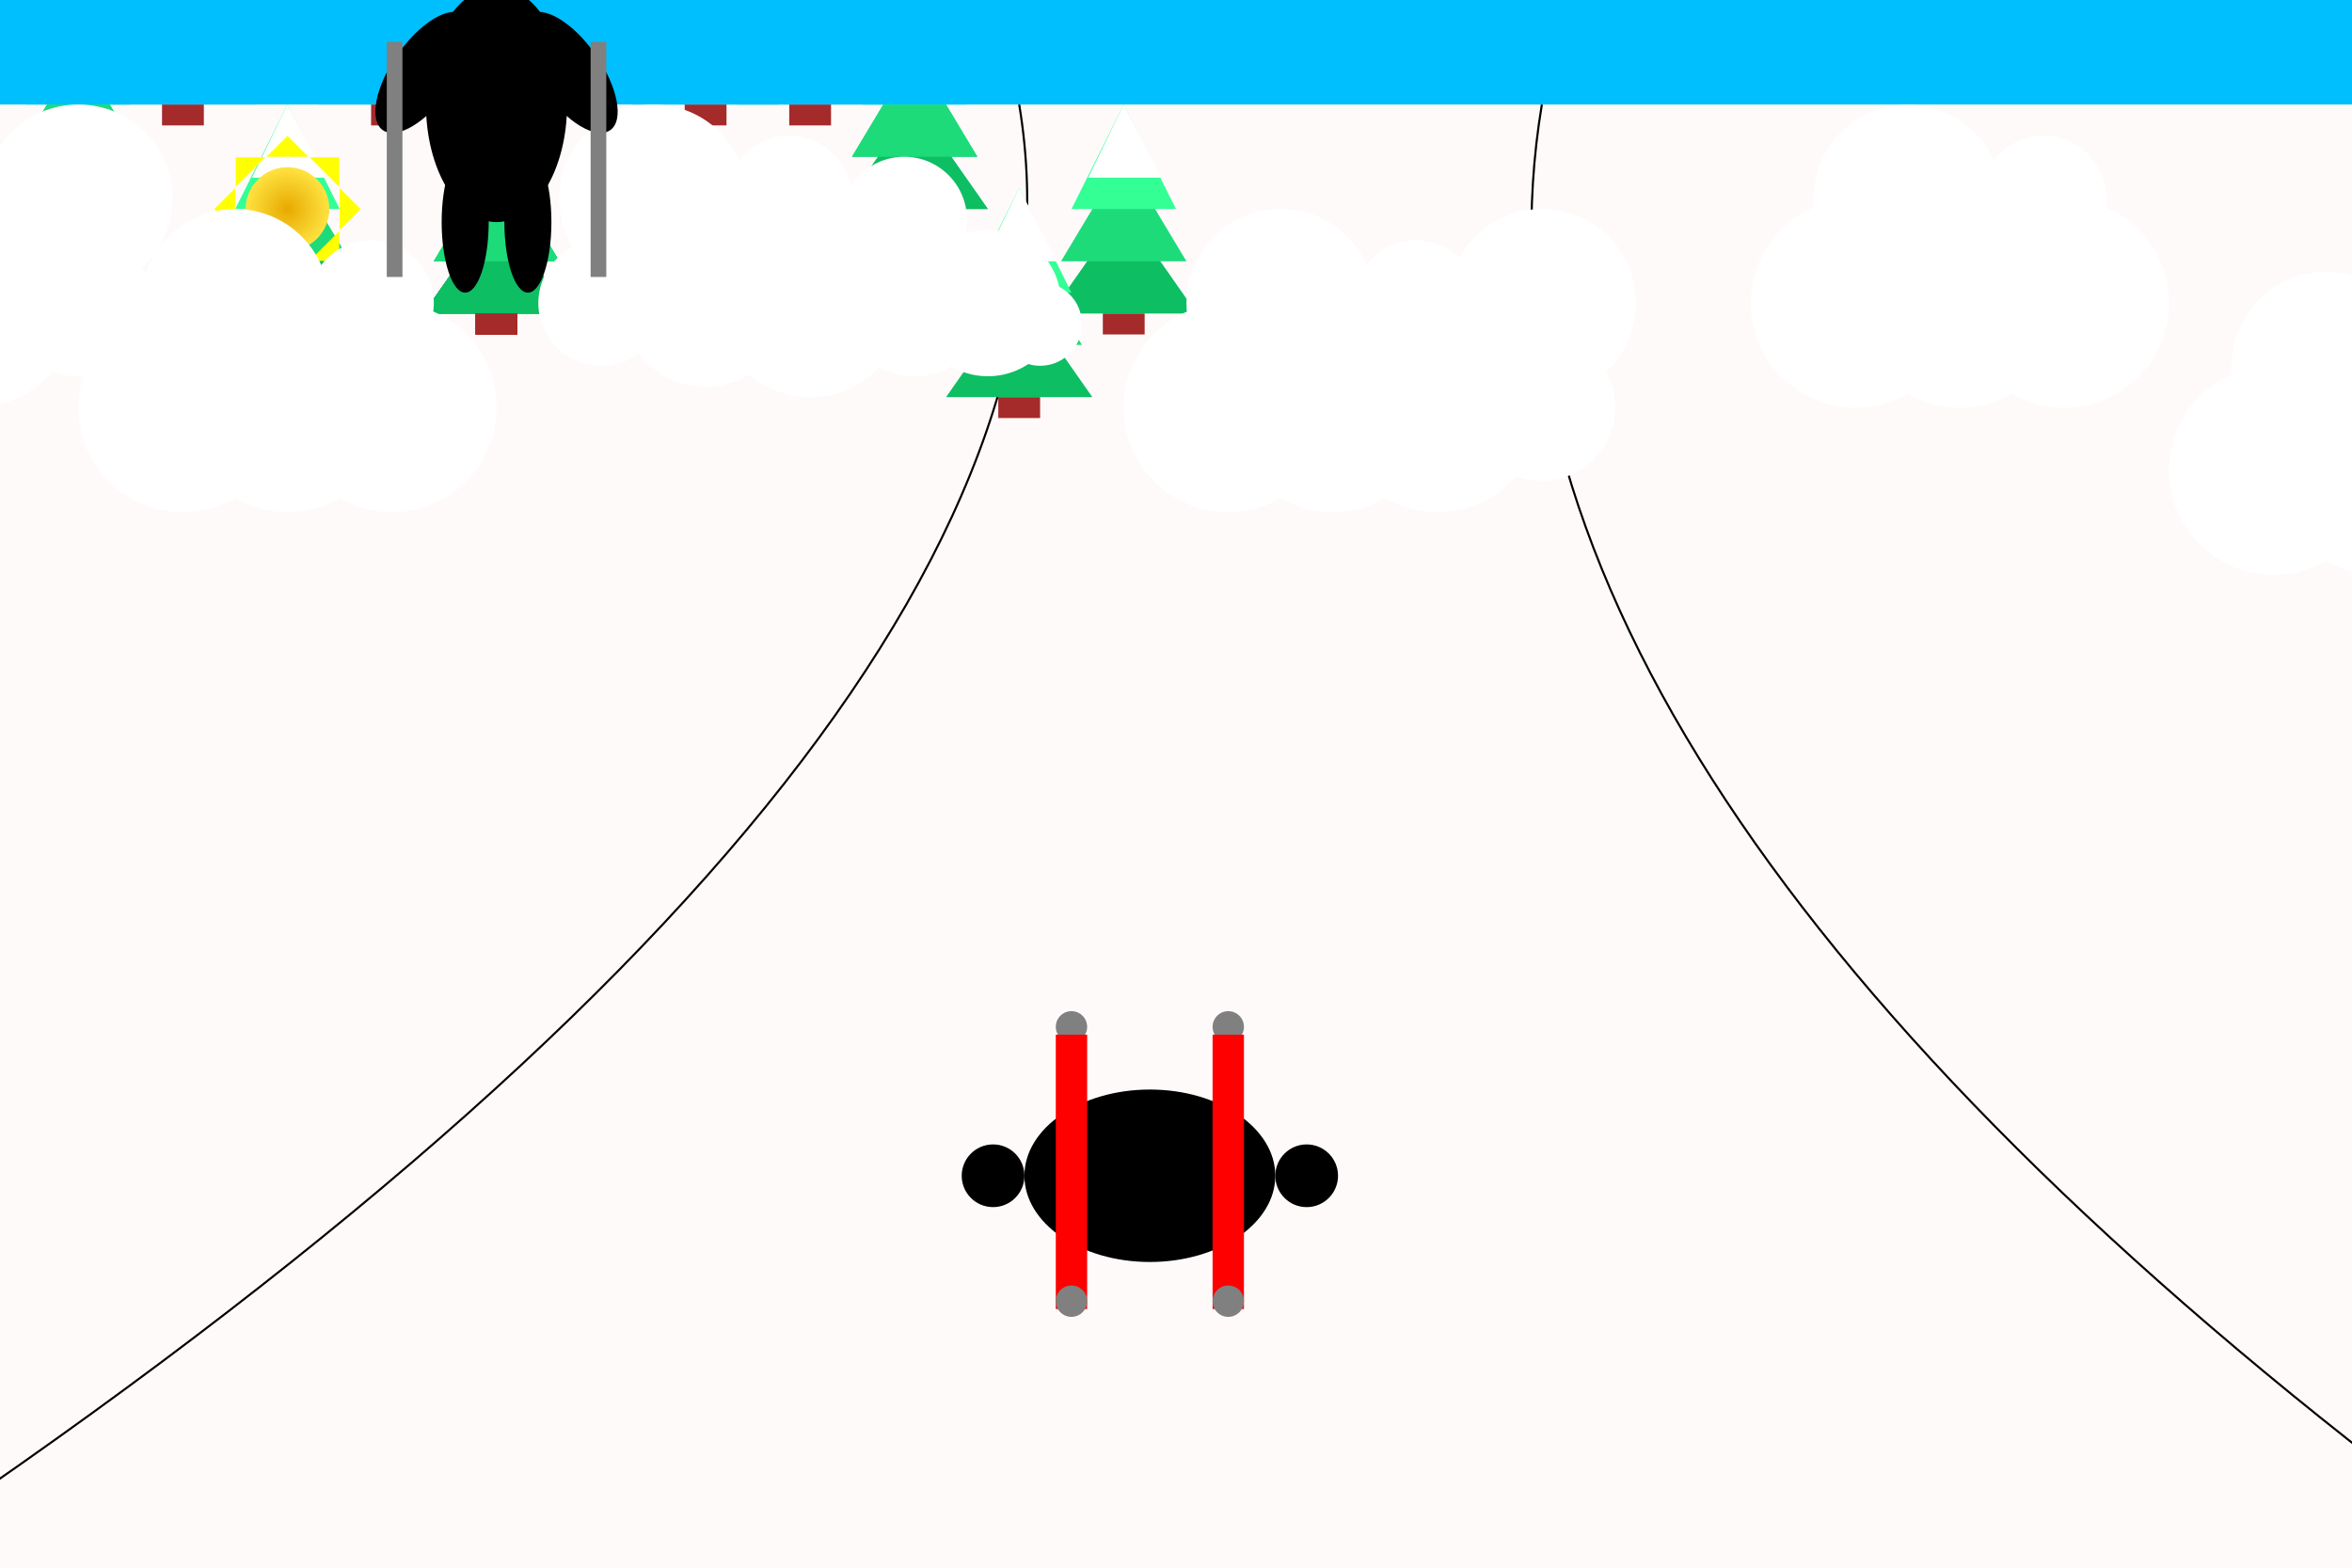
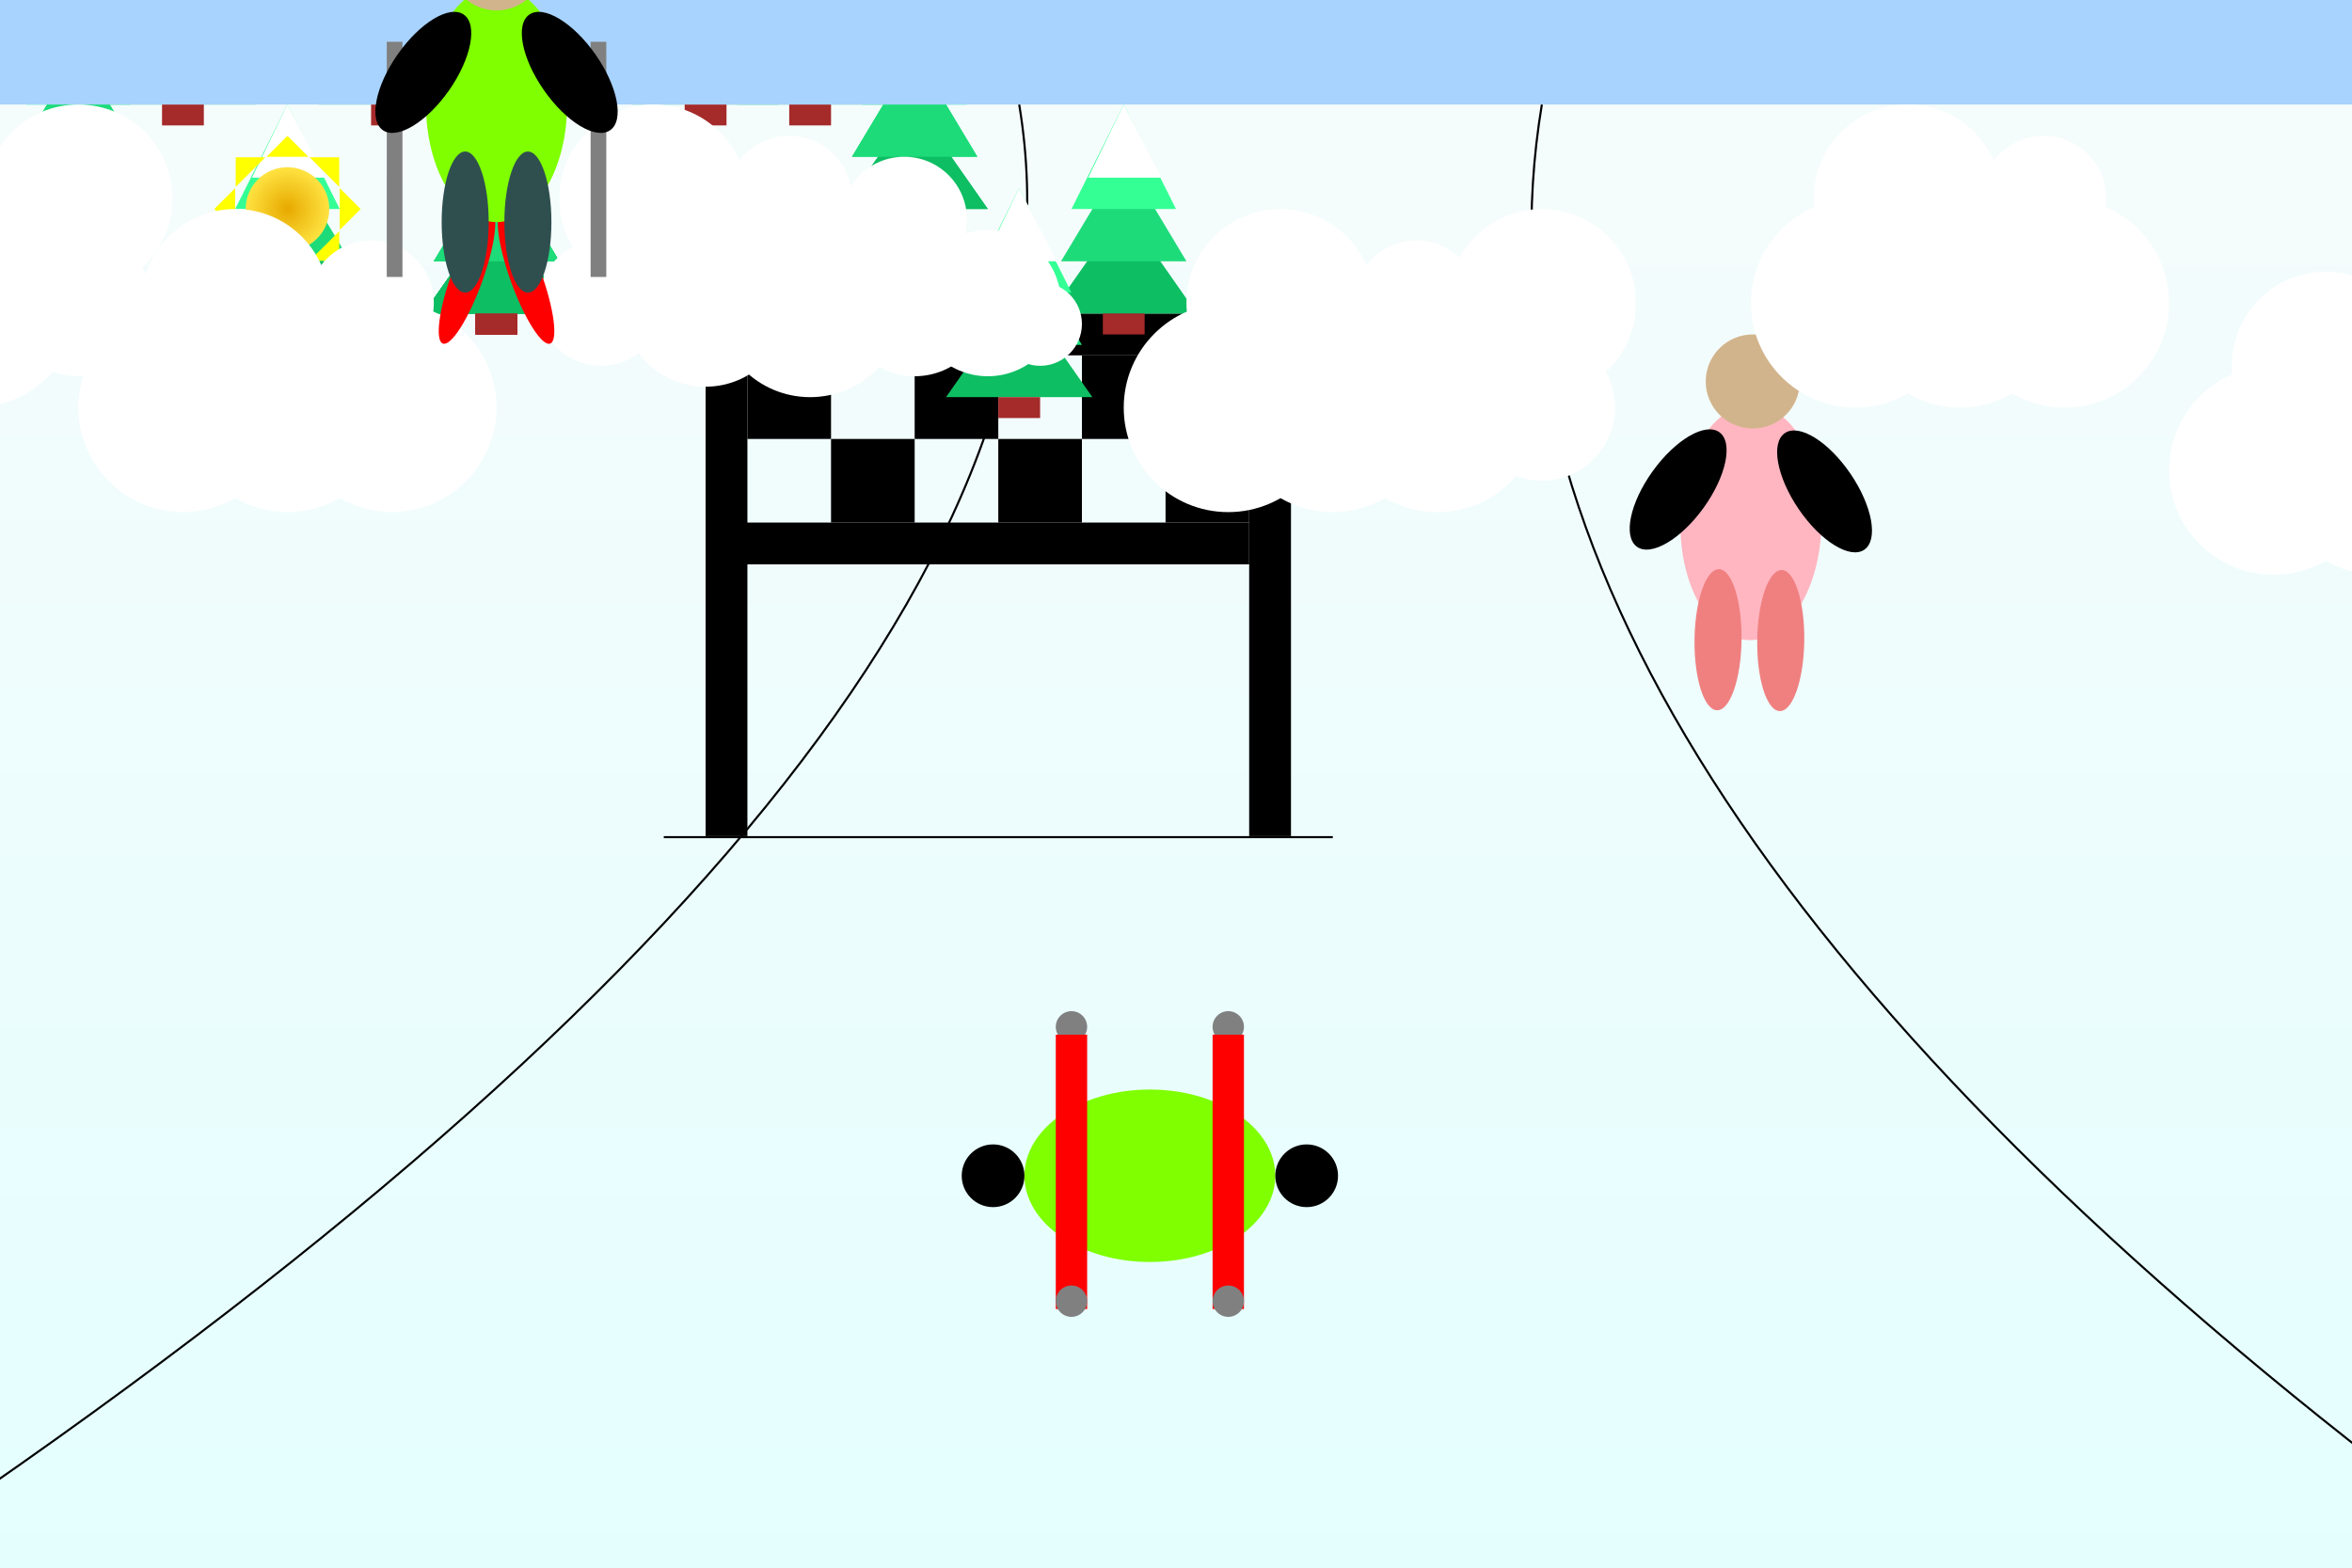
<svg xmlns="http://www.w3.org/2000/svg" xmlns:xlink="http://www.w3.org/1999/xlink" width="750" height="500" viewBox="-50 -50 750 750">
  <path class="thin" style="stroke-opacity:0.2" d="M0,0 h750v10h-750v10h750v10h-750v10 h750v10h-750v10h750v10h-750v10 h750v10h-750v10h750v10h-750v10 h750v10h-750v10h750v10h-750v10 h750v10h-750v10h750v10h-750v10 h750v10h-750v10h750v10h-750v10 h750v10h-750v10h750v10h-750v10 h750v10h-750v10h750v10h-750v10 h750v10h-750v10h750v10h-750v10 h750v10h-750v10h750v10h-750v10 h750v10h-750v10h750v10h-750v10 h750v10h-750v10h750v10h-750v10 h750v10h-750v10 h750v-500h-750v500 h10v-500h10v500h10v-500h10v500 h10v-500h10v500h10v-500h10v500 h10v-500h10v500h10v-500h10v500 h10v-500h10v500h10v-500h10v500 h10v-500h10v500h10v-500h10v500 h10v-500h10v500h10v-500h10v500 h10v-500h10v500h10v-500h10v500 h10v-500h10v500h10v-500h10v500 h10v-500h10v500h10v-500h10v500 h10v-500h10v500h10v-500h10v500 h10v-500h10v500h10v-500h10v500 h10v-500h10v500h10v-500h10v500 h10v-500h10v500h10v-500h10v500 h10v-500h10v500h10v-500h10v500 h10v-500h10v500h10v-500h10v500 h10v-500h10v500h10v-500h10v500 h10v-500h10v500h10v-500h10v500 h10v-500h10v500h10v-500h10v500 h10v-500h10v500" />
  <path class="outline" style="stroke-opacity:0.2" d="M0,0 h750v50h-750v50h750v50h-750v50 h750v50h-750v50h750v50h-750v50 h750v50h-750v50 h750v-500h-750v500 h50v-500h50v500h50v-500h50v500 h50v-500h50v500h50v-500h50v500 h50v-500h50v500h50v-500h50v500 h50v-500h50v500h50 " />
  <text x="0" style="text-anchor:middle;font-size:10px">
    <tspan x="50" y="10">50</tspan>
    <tspan x="100" y="10">100</tspan>
    <tspan x="150" y="10">150</tspan>
    <tspan x="200" y="10">200</tspan>
    <tspan x="250" y="10">250</tspan>
    <tspan x="300" y="10">300</tspan>
    <tspan x="350" y="10">350</tspan>
    <tspan x="400" y="10">400</tspan>
    <tspan x="450" y="10">450</tspan>
    <tspan x="500" y="10">500</tspan>
    <tspan x="550" y="10">550</tspan>
    <tspan x="600" y="10">600</tspan>
    <tspan x="650" y="10">650</tspan>
    <tspan x="700" y="10">700</tspan>
  </text>
  <text style="text-anchor:start;font-size:10px">
    <tspan x="730" y="53">50</tspan>
    <tspan x="730" y="103">100</tspan>
    <tspan x="730" y="153">150</tspan>
    <tspan x="730" y="203">200</tspan>
    <tspan x="730" y="253">250</tspan>
    <tspan x="730" y="303">300</tspan>
    <tspan x="730" y="353">350</tspan>
    <tspan x="730" y="403">400</tspan>
    <tspan x="730" y="453">450</tspan>
  </text>
  <defs>
+     <g id="finish" transform="translate(100,100)">
+       <rect width="260" height="20" />
+       <rect width="20" height="250" />
+       <rect x="260" y="0" width="20" height="250" />
+       <rect x="0" y="100" width="260" height="20" />
+ 
+         scolarite-informatique.iut2.univ-grenoble-alpes.fr/
+         <rect x="20" y="20" width="40" height="40" />
+       <rect x="100" y="20" width="40" height="40" />
+       <rect x="180" y="20" width="40" height="40" />
+       <rect x="60" y="60" width="40" height="40" />
+       <rect x="140" y="60" width="40" height="40" />
+       <rect x="220" y="60" width="40" height="40" />
+       <rect x="0" y="-20" width="20" height="50" />
+       <rect x="260" y="-20" width="20" height="50" />
+       <rect x="-20" y="250" width="320" height="1" />
+     </g>
+     <linearGradient id="grad_ground" x1="0%" y1="0%" x2="0%" y2="100%">
+       <stop offset="0%" style="stop-color:snow;stop-opacity:1" />
+       <stop offset="85%" style="stop-color:lightcyan;stop-opacity:1" />
+     </linearGradient>
    <g id="background">
-       <rect x="-400" y="-400" width="1500" height="1500" fill="snow" />
-     </g>
+       <rect x="-400" y="-400" width="1500" height="1500" fill="url(#grad_ground)" />
+     </g>
+     <linearGradient id="grad_sky" x1="0%" y1="0%" x2="0%" y2="100%">
+       <stop offset="0%" style="stop-color:royalblue;stop-opacity:1" />
+       <stop offset="50%" style="stop-color:#a8d3fe;stop-opacity:1" />
+     </linearGradient>
    <g id="sky">
-       <rect x="-400" y="-200" width="1500" height="200" fill="deepskyblue">
+       <rect x="-400" y="-200" width="1500" height="200" fill="url(#grad_sky)">
        <animate attributeName="height" from="200" to="2000" begin="2s" dur="8s" fill="freeze" />
-         <animate attributeName="height" from="2000" to="200" begin="12s" dur="8s" fill="freeze" />
+         <animate id="skyEnd" attributeName="height" from="2000" to="200" begin="12s" dur="8s" fill="freeze" />
      </rect>
-     </g>
-     <g id="ground">
-       <rect x="-400" y="-400" width="1500" height="1500" fill="snow" />
    </g>
    <radialGradient id="SunGradient">
      <stop offset="0%" stop-color="#e7a900" />
      <stop offset="100%" stop-color="#ffe341" />
    </radialGradient>
    <g id="flame">
      <polygon points="-10,-25 10,-25 -0,-35" fill="yellow" />
    </g>
    <g id="flames">
      <use xlink:href="#flame" />
      <use xlink:href="#flame" transform="rotate(45)" />
      <use xlink:href="#flame" transform="rotate(90)" />
      <use xlink:href="#flame" transform="rotate(135)" />
      <use xlink:href="#flame" transform="rotate(180)" />
      <use xlink:href="#flame" transform="rotate(225)" />
      <use xlink:href="#flame" transform="rotate(270)" />
      <use xlink:href="#flame" transform="rotate(315)" />
    </g>
    <g id="sun">
      <circle cx="0" cy="0" r="20" fill="url(#SunGradient)" />
      <use xlink:href="#flames" />
    </g>
    <g id="tree" transform="translate(-100,-50)">
      <polygon points="100,100 65,150 135,150" fill="#0DBE63" />
      <polygon points="100,75 70,125 130,125" fill="#1EDB7A" />
      <polygon points="100,50 75,100 125,100" fill="#33FF95" />
      <rect x="90" y="150" width="20" height="10" fill="brown" />
    </g>
    <g id="snowyTree">
      <polygon points="100,100 65,150 135,150" fill="#0DBE63" />
      <polygon points="100,75 70,125 130,125" fill="#1EDB7A" />
      <polygon points="100,50 75,100 125,100" fill="#33FF95" />
      <rect x="90" y="150" width="20" height="10" fill="brown" />
      <polygon points="100,50 83,85 118,85" fill="white" />
    </g>
    <g id="cloud3" transform="translate(0,-105)">
      <circle cx="75" cy="150" r="45" fill="white" />
      <circle cx="140" cy="150" r="30" fill="white" />
      <circle cx="50" cy="200" r="30" fill="white" />
      <circle cx="100" cy="200" r="40" fill="white" />
      <circle cx="150" cy="200" r="45" fill="white" />
      <circle cx="195" cy="160" r="30" fill="white" />
      <circle cx="200" cy="200" r="35" fill="white" />
      <circle cx="235" cy="200" r="35" fill="white" />
      <circle cx="260" cy="210" r="20" fill="white" />
    </g>
    <g id="cloud2" transform="translate(0,-105)">
      <circle cx="75" cy="150" r="45" fill="white" />
      <circle cx="140" cy="150" r="30" fill="white" />
      <circle cx="50" cy="200" r="50" fill="white" />
      <circle cx="100" cy="200" r="50" fill="white" />
      <circle cx="150" cy="200" r="50" fill="white" />
      <circle cx="200" cy="150" r="45" fill="white" />
      <circle cx="200" cy="200" r="35" fill="white" />
    </g>
    <g id="cloud" transform="translate(0,-105)">
      <circle cx="75" cy="150" r="45" fill="white" />
      <circle cx="140" cy="150" r="30" fill="white" />
      <circle cx="50" cy="200" r="50" fill="white" />
      <circle cx="100" cy="200" r="50" fill="white" />
      <circle cx="150" cy="200" r="50" fill="white" />
    </g>
    <g id="personWithoutSticks">
-       <ellipse rx="45" ry="75" />
-       <circle cx="0" cy="-90" r="30" />
-       <ellipse cx="-20" cy="75" rx="15" ry="45" />
-       <ellipse cx="20" cy="75" rx="15" ry="45" />
+       <ellipse rx="45" ry="75" fill="chartreuse" />
+       <circle cx="0" cy="-90" r="30" fill="tan" />
+       <ellipse cx="-20" cy="75" rx="15" ry="45" fill="darkslategrey" />
+       <ellipse cx="20" cy="75" rx="15" ry="45" fill="darkslategrey" />
      <ellipse cx="50" cy="-10" rx="20" ry="45" transform="rotate(-145)" />
      <ellipse cx="-50" cy="-10" rx="20" ry="45" transform="rotate(145)" />
    </g>
    <g id="sticks">
      <rect x="60" y="-40" width="10" height="150" fill="grey" />
      <rect x="-70" y="-40" width="10" height="150" fill="grey" />
    </g>
+     <g id="skis">
+       <ellipse cx="20" cy="110" rx="10" ry="45" fill="red" transform="rotate(20)" />
+       <ellipse cx="-20" cy="110" rx="10" ry="45" fill="red" transform="rotate(-20)" />
+     </g>
    <g id="person" transform="scale(0.75)">
+       <use xlink:href="#sticks" />
+       <use xlink:href="#skis" />
      <use xlink:href="#personWithoutSticks" />
-       <use xlink:href="#sticks" />
-     </g>
-     <g id="body" fill="black">
+     </g>
+     <g id="body" fill="chartreuse">
      <ellipse rx="80" ry="55" />
    </g>
    <g id="arms">
      <circle cx="-100" cy="0" r="20" />
      <circle cx="100" cy="0" r="20" />
    </g>
    <g id="personFromBelow">
      <use xlink:href="#body" />
      <use xlink:href="#arms" />
    </g>
    <g id="ski">
      <circle cx="100" cy="55" r="10" fill="grey" />
      <rect width="20" height="175" x="90" y="60" fill="red" />
      <circle cx="100" cy="230" r="10" fill="grey" />
    </g>
    <g id="twoSkis">
      <use x="0" y="0" xlink:href="#ski" />
      <use x="100" y="0" xlink:href="#ski" />
    </g>
    <g id="fallingPerson">
      <use x="150" y="150" xlink:href="#personFromBelow" />
      <use x="0" y="0" xlink:href="#twoSkis" />
    </g>
+     <g id="victim" transform="rotate(0.75) scale(0.75)">
+       <ellipse rx="45" ry="75" fill="lightpink" />
+       <circle cx="0" cy="-90" r="30" fill="tan" />
+       <ellipse cx="-20" cy="75" rx="15" ry="45" fill="lightcoral" />
+       <ellipse cx="20" cy="75" rx="15" ry="45" fill="lightcoral" />
+       <ellipse cx="50" cy="-10" rx="20" ry="45" transform="rotate(-145)" />
+       <ellipse cx="-50" cy="-10" rx="20" ry="45" transform="rotate(145)" />
+     </g>
    <path id="pathPerson" d="M50,550 C50,450 250,350 350,550 S650,350 650,550" fill="none" stroke="black" />
    <g id="rampe">
      <path d="M250,0 Q 300,300 -300,700" fill="none" stroke="black" />
      <path d="M500,0 Q 450,300 900,650" fill="none" stroke="black" />
+       <animate attributeType="CSS" attributeName="opacity" from="1" to="0" begin="skyEnd.begin" dur="1s" fill="freeze" />
    </g>
    <path id="pathTreesLeft" d="M200,0 Q 250,300 -600,500" fill="none" stroke="black" />
    <path id="pathTreesRight" d="M550,0 Q 500,300 1350,500" fill="none" stroke="black" />
    <g id="growingMovingTreesLeft">
      <use xlink:href="#tree" />
      <use xlink:href="#snowyTree" transform="translate(-200,-50)" />
      <use xlink:href="#tree" transform="translate(-100,-150)" />
      <animateMotion fill="none" stroke="black" begin="0s" dur="4s" repeatCount="indefinite">
        <mpath xlink:href="#pathTreesLeft" />
      </animateMotion>
      <animateTransform attributeName="transform" type="scale" from="1 1" to="2 2" begin="0s" dur="4s" repeatCount="indefinite" />
+       <animate attributeType="CSS" attributeName="opacity" from="1" to="0" begin="skyEnd.begin" dur="1s" fill="freeze" />
    </g>
    <g id="growingMovingTreesLeft2">
      <use xlink:href="#tree" />
      <use xlink:href="#tree" transform="translate(-200,-50)" />
      <use xlink:href="#snowyTree" transform="translate(-150,-150)" />
      <animateMotion fill="none" stroke="black" begin="1.5s" dur="4s" repeatCount="indefinite">
        <mpath xlink:href="#pathTreesLeft" />
      </animateMotion>
      <set attributeType="CSS" attributeName="visibility" to="hidden" begin="0s" dur="1.5s" />
      <animateTransform attributeName="transform" type="scale" from="1 1" to="2 2" begin="1.5s" dur="4s" repeatCount="indefinite" />
+       <animate attributeType="CSS" attributeName="opacity" from="1" to="0" begin="skyEnd.begin" dur="1s" fill="freeze" />
    </g>
    <g id="growingMovingTreesLeft3">
      <use xlink:href="#snowyTree" transform="translate(-100,-50)" />
      <use xlink:href="#tree" transform="translate(-200,-50)" />
      <use xlink:href="#tree" transform="translate(-150,-100)" />
      <use xlink:href="#snowyTree" transform="translate(-150,-250)" />
      <animateMotion fill="none" stroke="black" begin="3s" dur="4s" repeatCount="indefinite">
        <mpath xlink:href="#pathTreesLeft" />
      </animateMotion>
      <set attributeType="CSS" attributeName="visibility" to="hidden" begin="0s" dur="3s" />
      <animateTransform attributeName="transform" type="scale" from="1 1" to="2 2" begin="3s" dur="4s" repeatCount="indefinite" />
+       <animate attributeType="CSS" attributeName="opacity" from="1" to="0" begin="skyEnd.begin" dur="1s" fill="freeze" />
    </g>
    <g id="growingMovingTreesRight">
      <use xlink:href="#tree" />
      <use xlink:href="#snowyTree" transform="translate(200,-50)" />
      <use xlink:href="#tree" transform="translate(100,-100)" />
      <animateMotion fill="none" stroke="black" begin="0s" dur="4s" repeatCount="indefinite">
        <mpath xlink:href="#pathTreesRight" />
      </animateMotion>
      <animateTransform attributeName="transform" type="scale" from="1 1" to="2 2" begin="0s" dur="4s" repeatCount="indefinite" />
+       <animate attributeType="CSS" attributeName="opacity" from="1" to="0" begin="skyEnd.begin" dur="1s" fill="freeze" />
    </g>
    <g id="growingMovingTreesRight2">
      <use xlink:href="#tree" />
      <use xlink:href="#tree" transform="translate(200,-50)" />
      <use xlink:href="#snowyTree" transform="translate(150,-10)" />
      <animateMotion fill="none" stroke="black" begin="1.5s" dur="4s" repeatCount="indefinite">
        <mpath xlink:href="#pathTreesRight" />
      </animateMotion>
      <set attributeType="CSS" attributeName="visibility" to="hidden" begin="0s" dur="1.5s" />
      <animateTransform attributeName="transform" type="scale" from="1 1" to="2 2" begin="1.5s" dur="4s" repeatCount="indefinite" />
+       <animate attributeType="CSS" attributeName="opacity" from="1" to="0" begin="skyEnd.begin" dur="1s" fill="freeze" />
    </g>
    <g id="growingMovingTreesRight3">
      <use xlink:href="#snowyTree" transform="translate(-100,-50)" />
      <use xlink:href="#tree" transform="translate(200,-50)" />
      <use xlink:href="#tree" transform="translate(150,-100)" />
      <use xlink:href="#snowyTree" transform="translate(150,-200)" />
      <animateMotion fill="none" stroke="black" begin="3s" dur="4s" repeatCount="indefinite">
        <mpath xlink:href="#pathTreesRight" />
      </animateMotion>
      <set attributeType="CSS" attributeName="visibility" to="hidden" begin="0s" dur="3s" />
      <animateTransform attributeName="transform" type="scale" from="1 1" to="2 2" begin="3s" dur="4s" repeatCount="indefinite" />
+       <animate attributeType="CSS" attributeName="opacity" from="1" to="0" begin="skyEnd.begin" dur="1s" fill="freeze" />
    </g>
    <g id="movingClouds">
      <use x="-400" y="0" xlink:href="#cloud2" />
      <use x="-200" y="50" xlink:href="#cloud" />
      <use xlink:href="#cloud3" />
      <use x="300" y="50" xlink:href="#cloud2" />
      <use x="600" y="0" xlink:href="#cloud" />
      <use x="800" y="80" xlink:href="#cloud2" />
      <use x="1050" xlink:href="#cloud3" />
      <use x="1350" y="80" xlink:href="#cloud" />
    </g>
    <g id="cloudsAnimation">
      <use xlink:href="#movingClouds" />
      <set attributeType="CSS" attributeName="visibility" to="hidden" begin="0s" dur="2s" />
      <animate attributeType="CSS" attributeName="opacity" from="0" to="1" begin="2s" dur="3s" fill="freeze" />
      <animateTransform attributeName="transform" type="scale" from="1 1" to="15 15" begin="5s" dur="5s" fill="freeze" />
      <animate attributeType="CSS" attributeName="opacity" from="1" to="0" begin="6s" dur="2s" fill="freeze" />
    </g>
    <g id="sunAnimation">
      <use xlink:href="#sun" transform="translate(-100,50)" />
      <set attributeType="CSS" attributeName="visibility" to="hidden" begin="0s" dur="2s" />
      <animate attributeType="CSS" attributeName="opacity" from="0" to="1" begin="2s" dur="3s" fill="freeze" />
      <animateTransform attributeName="transform" type="scale" from="1 1" to="1.1 1.1" begin="5s" dur="6s" repeatCount="indefinite" />
+       <animate attributeType="CSS" attributeName="opacity" from="1" to="0" begin="skyEnd.begin" dur="1s" fill="freeze" />
    </g>
    <g id="personMoving">
      <use xlink:href="#person" />
      <animateMotion calcMode="linear" keyTimes="0;0.10;0.30;0.55;0.70;1" keyPoints="0;0.25;0.50;1;0.50;0" dur="8s" repeatCount="2">
        <mpath xlink:href="#pathPerson" />
      </animateMotion>
      <animate attributeType="CSS" attributeName="opacity" from="1" to="0" begin="6s" dur="0.5s" fill="freeze" />
    </g>
    <g id="personReapparing">
      <use xlink:href="#fallingPerson" transform="translate(200,400) scale(0.75)" />
      <set attributeType="CSS" attributeName="visibility" to="hidden" begin="0s" dur="7s" />
      <animate attributeType="CSS" attributeName="opacity" from="0" to="1" begin="7s" dur="0.5s" fill="freeze" />
    </g>
+     <g id="finishLine">
+       <use xlink:href="#finish" />
+       <set attributeType="CSS" attributeName="visibility" to="hidden" begin="0s" dur="10s" />
+     </g>
+     <g id="victimAppearance">
+       <use xlink:href="#victim" transform="translate(600,200)" />
+       <set attributeType="CSS" attributeName="visibility" to="hidden" begin="0s" dur="10s" />
+       <animateTransform attributeName="transform" begin="skyEnd.end" dur="2s" type="translate" values="0,0;-200,200" fill="freeze" />
+     </g>
  </defs>
  <use xlink:href="#background" />
  <use xlink:href="#rampe" />
+   <use xlink:href="#finishLine" />
+   <use xlink:href="#victimAppearance" />
  <use xlink:href="#growingMovingTreesLeft" />
  <use xlink:href="#growingMovingTreesLeft2" />
  <use xlink:href="#growingMovingTreesLeft3" />
  <use xlink:href="#growingMovingTreesRight" />
  <use xlink:href="#growingMovingTreesRight2" />
  <use xlink:href="#growingMovingTreesRight3" />
  <use xlink:href="#sky" />
  <use xlink:href="#sunAnimation" />
  <use xlink:href="#cloudsAnimation" />
  <use xlink:href="#personMoving" />
  <use xlink:href="#personReapparing" />
</svg>
